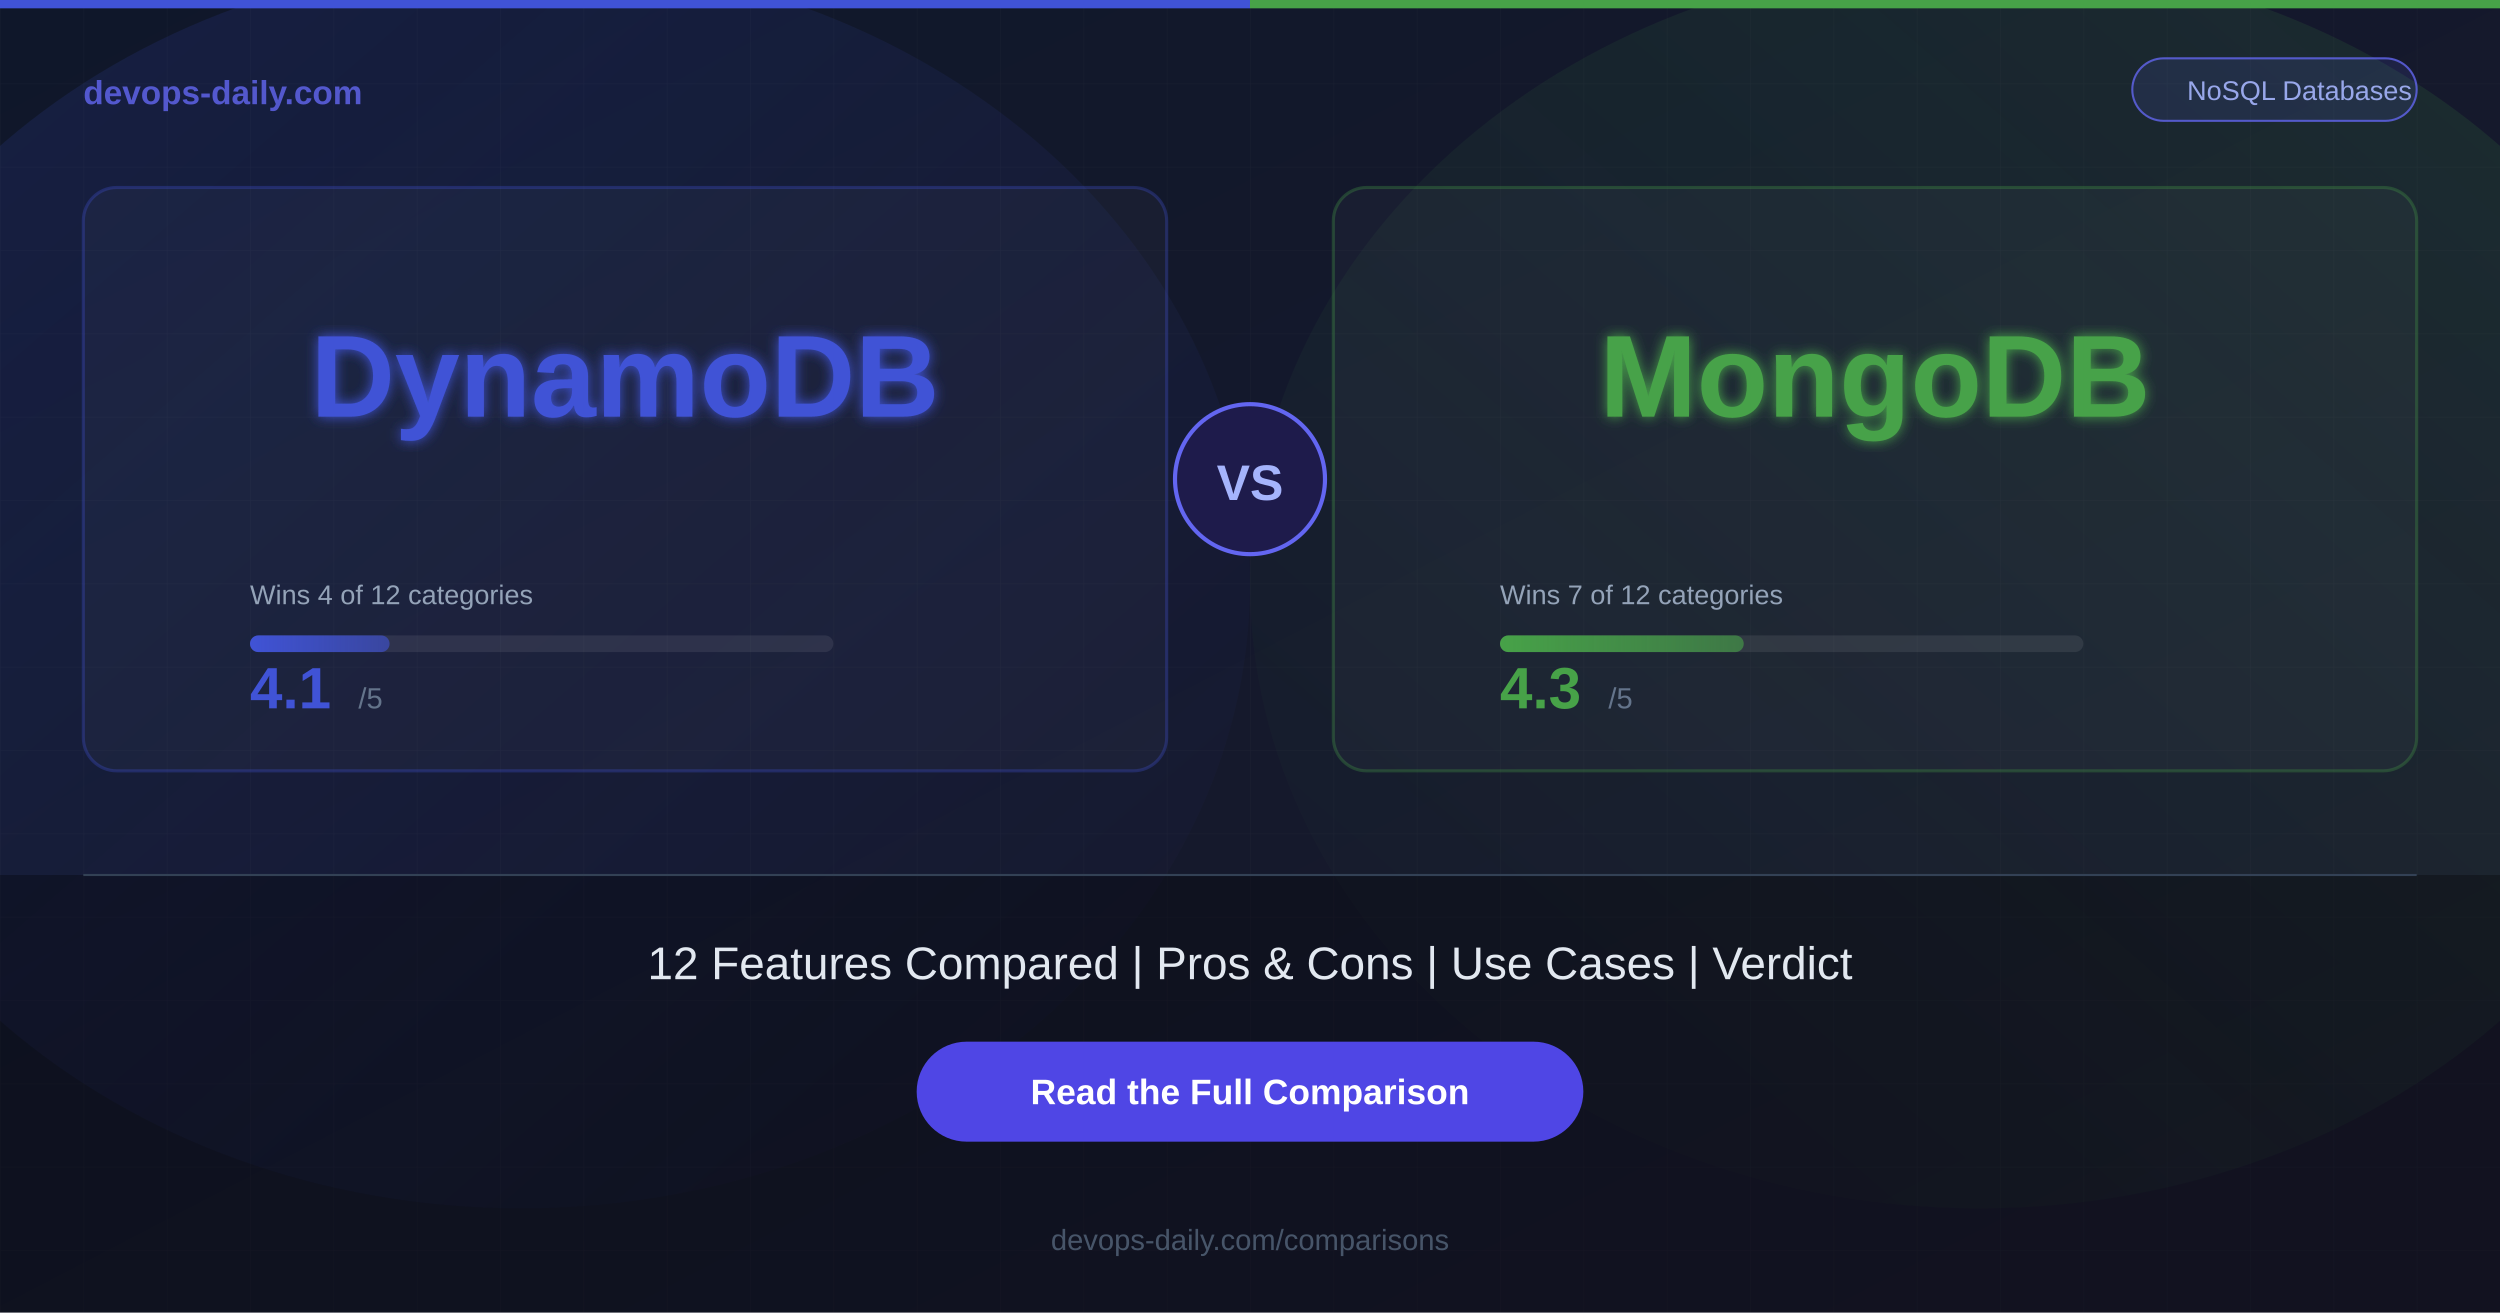
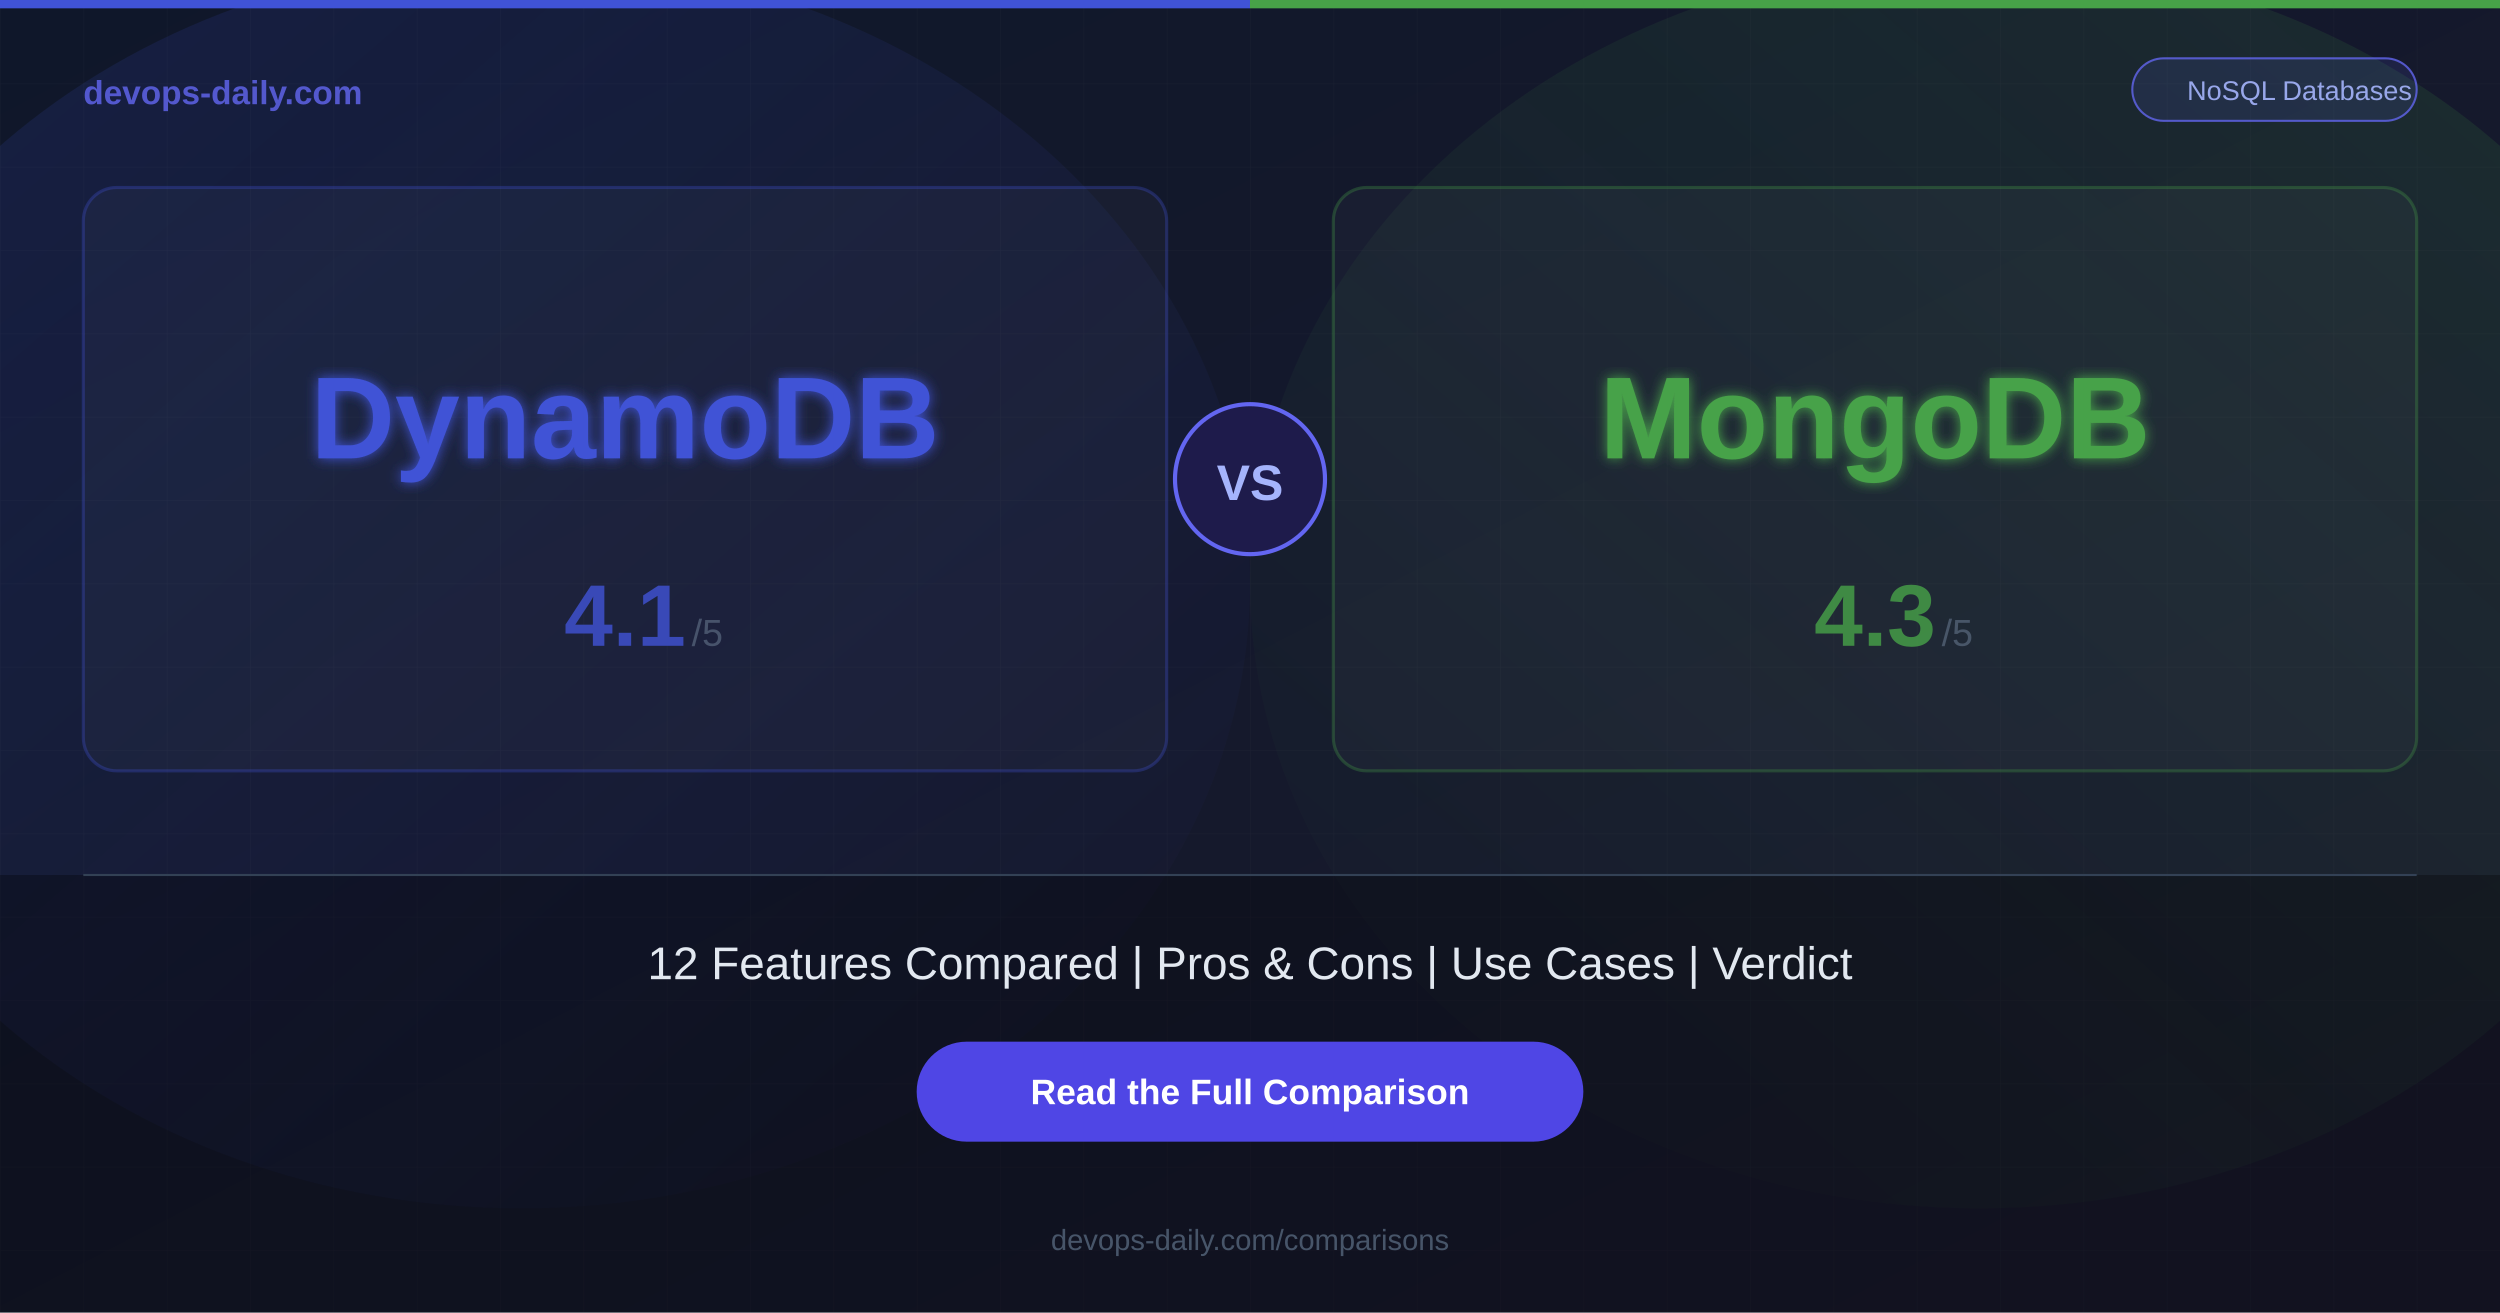
<svg xmlns="http://www.w3.org/2000/svg" width="1200" height="630">
  <defs>
    <linearGradient id="bg" x1="0%" y1="0%" x2="100%" y2="100%">
      <stop offset="0%" style="stop-color:#0f172a;stop-opacity:1" />
      <stop offset="100%" style="stop-color:#1a1a2e;stop-opacity:1" />
    </linearGradient>
    <linearGradient id="glowA" x1="0%" y1="0%" x2="100%" y2="100%">
      <stop offset="0%" style="stop-color:#4053D6;stop-opacity:0.15" />
      <stop offset="100%" style="stop-color:#4053D6;stop-opacity:0" />
    </linearGradient>
    <linearGradient id="glowB" x1="100%" y1="0%" x2="0%" y2="100%">
      <stop offset="0%" style="stop-color:#47A248;stop-opacity:0.15" />
      <stop offset="100%" style="stop-color:#47A248;stop-opacity:0" />
-     </linearGradient>
-     <linearGradient id="barA" x1="0%" y1="0%" x2="100%" y2="0%">
-       <stop offset="0%" style="stop-color:#4053D6;stop-opacity:1" />
-       <stop offset="100%" style="stop-color:#4053D6;stop-opacity:0.6" />
-     </linearGradient>
-     <linearGradient id="barB" x1="0%" y1="0%" x2="100%" y2="0%">
-       <stop offset="0%" style="stop-color:#47A248;stop-opacity:1" />
-       <stop offset="100%" style="stop-color:#47A248;stop-opacity:0.6" />
    </linearGradient>
    <filter id="glow">
      <feGaussianBlur stdDeviation="3" result="blur" />
      <feMerge>
        <feMergeNode in="blur" />
        <feMergeNode in="SourceGraphic" />
      </feMerge>
    </filter>
  </defs>
  <rect width="1200" height="630" fill="url(#bg)" />
  <ellipse cx="250" cy="280" rx="350" ry="300" fill="url(#glowA)" />
  <ellipse cx="950" cy="280" rx="350" ry="300" fill="url(#glowB)" />
  <pattern id="grid" width="40" height="40" patternUnits="userSpaceOnUse">
    <path d="M 40 0 L 0 0 0 40" fill="none" stroke="#ffffff" stroke-width="0.3" opacity="0.05" />
  </pattern>
  <rect width="1200" height="630" fill="url(#grid)" />
  <rect x="0" y="0" width="600" height="4" fill="#4053D6" />
  <rect x="600" y="0" width="600" height="4" fill="#47A248" />
  <text x="40" y="50" font-family="Arial, Helvetica, sans-serif" font-size="16" font-weight="bold" fill="#6366f1" opacity="0.8">devops-daily.com</text>
  <rect x="1023.5" y="28" width="136.5" height="30" rx="15" fill="rgba(99,102,241,0.15)" stroke="#6366f1" stroke-width="1" opacity="0.8" />
  <text x="1103.75" y="48" font-family="Arial, Helvetica, sans-serif" font-size="13" fill="#a5b4fc" text-anchor="middle" opacity="0.9">NoSQL Databases</text>
  <rect x="40" y="90" width="520" height="280" rx="16" fill="rgba(255,255,255,0.03)" stroke="rgba(64,83,214,0.3)" stroke-width="1.5" />
-   <text x="300" y="200" font-family="Arial, Helvetica, sans-serif" font-size="56" font-weight="bold" fill="#4053D6" text-anchor="middle" filter="url(#glow)">DynamoDB</text>
-   <text x="120" y="290" font-family="Arial, Helvetica, sans-serif" font-size="13" fill="#94a3b8">Wins 4 of 12 categories</text>
-   <rect x="120" y="305" width="280" height="8" rx="4" fill="rgba(255,255,255,0.08)" />
-   <rect x="120" y="305" width="67" height="8" rx="4" fill="url(#barA)" />
-   <text x="120" y="340" font-family="Arial, Helvetica, sans-serif" font-size="28" font-weight="bold" fill="#4053D6">4.1</text>
-   <text x="172" y="340" font-family="Arial, Helvetica, sans-serif" font-size="14" fill="#64748b">/5</text>
+   <text x="300" y="220" font-family="Arial, Helvetica, sans-serif" font-size="56" font-weight="bold" fill="#4053D6" text-anchor="middle" filter="url(#glow)">DynamoDB</text>
+   <text x="300" y="310" font-family="Arial, Helvetica, sans-serif" font-size="42" font-weight="bold" fill="#4053D6" text-anchor="middle" opacity="0.8">4.1</text>
+   <text x="332" y="310" font-family="Arial, Helvetica, sans-serif" font-size="18" fill="#64748b" opacity="0.6">/5</text>
  <rect x="640" y="90" width="520" height="280" rx="16" fill="rgba(255,255,255,0.03)" stroke="rgba(71,162,72,0.3)" stroke-width="1.5" />
-   <text x="900" y="200" font-family="Arial, Helvetica, sans-serif" font-size="56" font-weight="bold" fill="#47A248" text-anchor="middle" filter="url(#glow)">MongoDB</text>
-   <text x="720" y="290" font-family="Arial, Helvetica, sans-serif" font-size="13" fill="#94a3b8">Wins 7 of 12 categories</text>
-   <rect x="720" y="305" width="280" height="8" rx="4" fill="rgba(255,255,255,0.08)" />
-   <rect x="720" y="305" width="117" height="8" rx="4" fill="url(#barB)" />
-   <text x="720" y="340" font-family="Arial, Helvetica, sans-serif" font-size="28" font-weight="bold" fill="#47A248">4.3</text>
-   <text x="772" y="340" font-family="Arial, Helvetica, sans-serif" font-size="14" fill="#64748b">/5</text>
+   <text x="900" y="220" font-family="Arial, Helvetica, sans-serif" font-size="56" font-weight="bold" fill="#47A248" text-anchor="middle" filter="url(#glow)">MongoDB</text>
+   <text x="900" y="310" font-family="Arial, Helvetica, sans-serif" font-size="42" font-weight="bold" fill="#47A248" text-anchor="middle" opacity="0.8">4.3</text>
+   <text x="932" y="310" font-family="Arial, Helvetica, sans-serif" font-size="18" fill="#64748b" opacity="0.6">/5</text>
  <circle cx="600" cy="230" r="36" fill="#1e1b4b" stroke="#6366f1" stroke-width="2" />
  <text x="600" y="240" font-family="Arial, Helvetica, sans-serif" font-size="24" font-weight="bold" fill="#a5b4fc" text-anchor="middle">VS</text>
  <rect x="0" y="420" width="1200" height="210" fill="rgba(0,0,0,0.3)" />
  <line x1="40" y1="420" x2="1160" y2="420" stroke="#334155" stroke-width="1" />
  <text x="600" y="470" font-family="Arial, Helvetica, sans-serif" font-size="22" fill="#e2e8f0" text-anchor="middle">12 Features Compared  |  Pros &amp; Cons  |  Use Cases  |  Verdict</text>
  <rect x="440" y="500" width="320" height="48" rx="24" fill="#4f46e5" />
  <text x="600" y="530" font-family="Arial, Helvetica, sans-serif" font-size="17" font-weight="bold" fill="#ffffff" text-anchor="middle">Read the Full Comparison</text>
  <text x="600" y="600" font-family="Arial, Helvetica, sans-serif" font-size="14" fill="#475569" text-anchor="middle">devops-daily.com/comparisons</text>
</svg>
